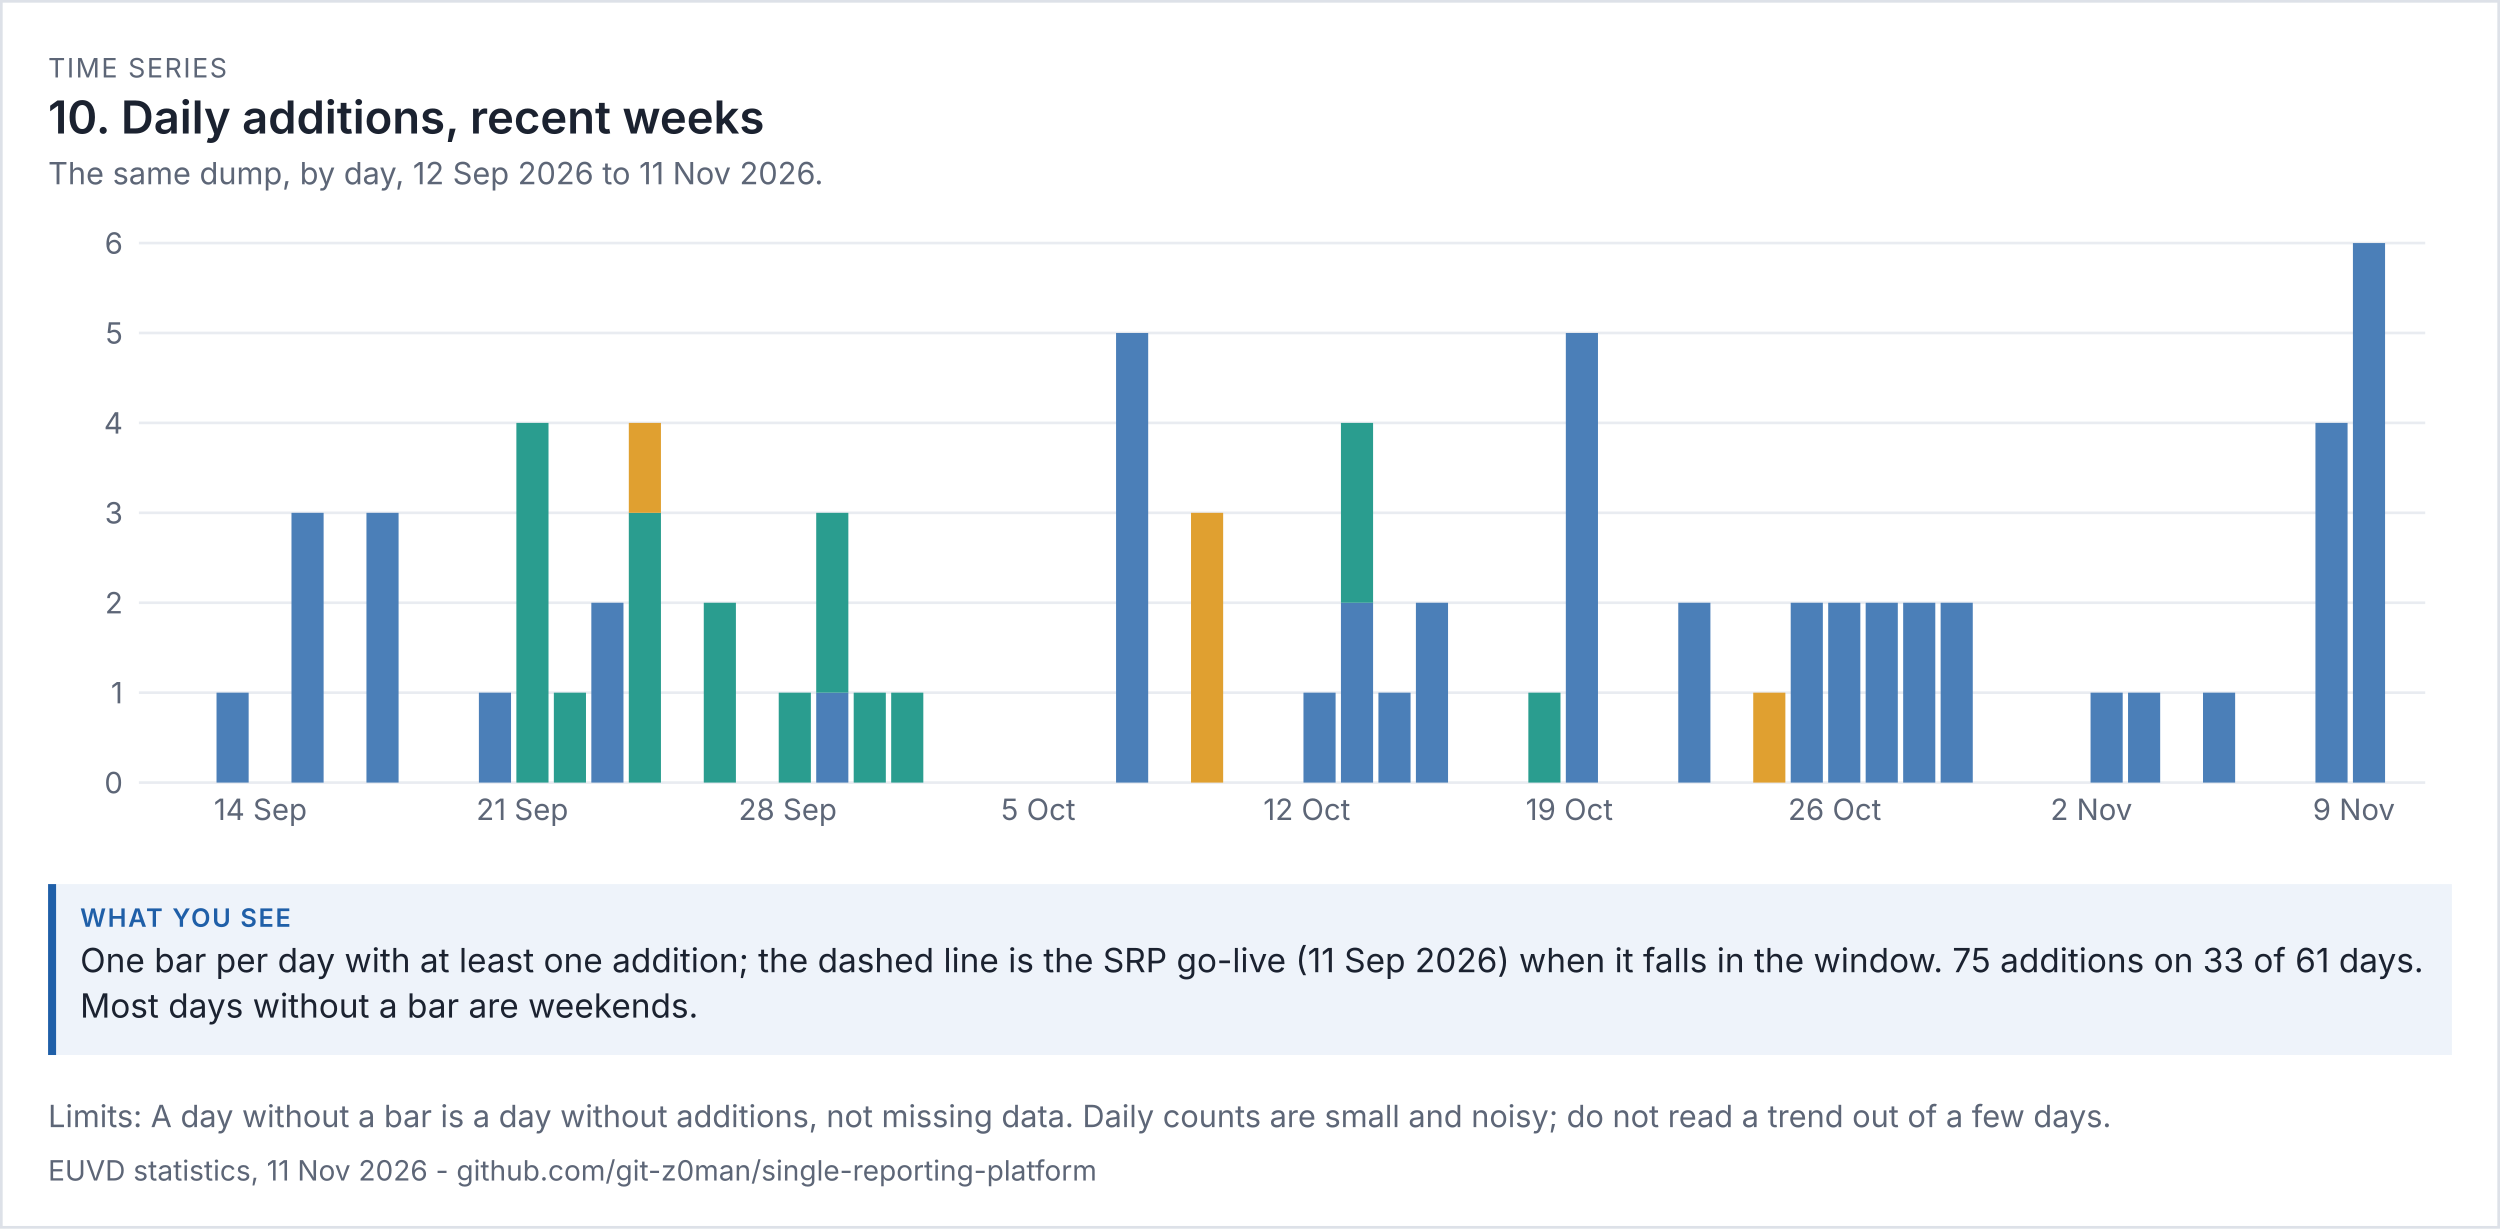
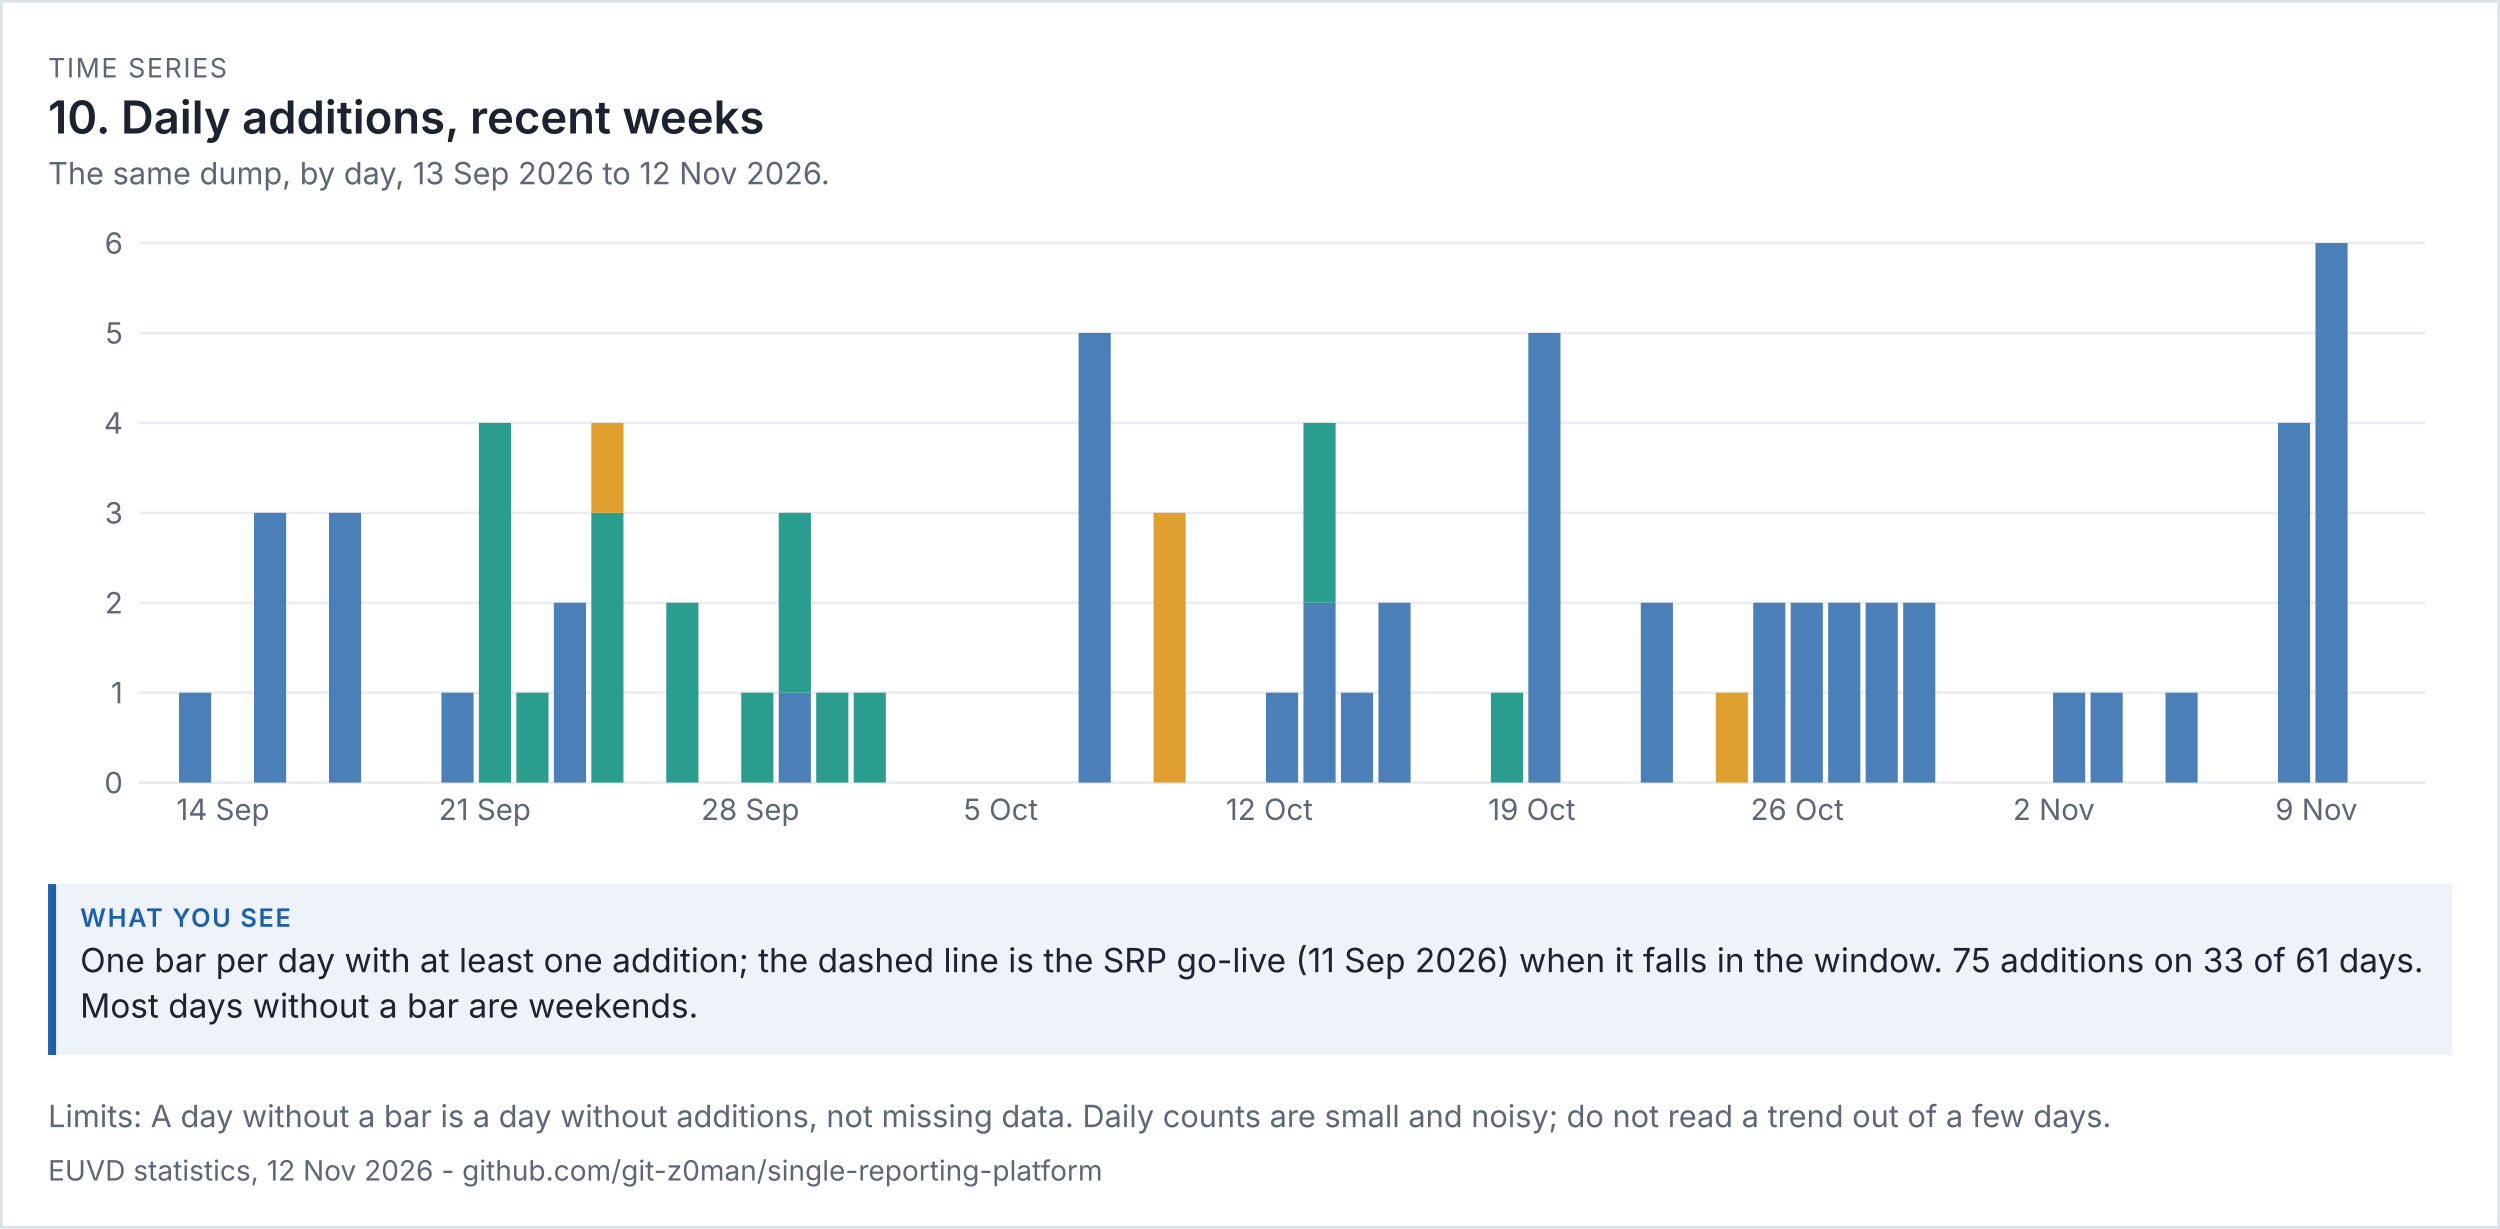
<svg xmlns="http://www.w3.org/2000/svg" viewBox="0 0 936 460" width="936" height="460" font-family="system-ui,-apple-system,'Segoe UI',sans-serif">
  <rect width="100%" height="100%" fill="#ffffff" />
  <rect x="0.5" y="0.5" width="935" height="459" fill="none" stroke="#dde1e8" />
  <text x="18" y="29" font-size="10" letter-spacing="0.6" fill="#5d6677">TIME SERIES</text>
  <text x="18" y="50" font-size="17" fill="#1b2230" font-weight="600">10. Daily additions, recent weeks</text>
-   <text x="18" y="69" font-size="11.5" fill="#5d6677">The same dump, by day, 12 Sep 2026 to 11 Nov 2026.</text>
+   <text x="18" y="69" font-size="11.5" fill="#5d6677">The same dump, by day, 13 Sep 2026 to 12 Nov 2026.</text>
  <g transform="translate(18,79) scale(1)" font-size="11">
    <svg viewBox="0 0 900 240" role="img" width="900" height="240">
      <g>
        <line x1="34" x2="890" y1="214" y2="214" stroke="rgb(233, 236, 241)" />
        <text x="28" y="218" text-anchor="end" fill="rgb(93, 102, 119)">0</text>
        <line x1="34" x2="890" y1="180.333" y2="180.333" stroke="rgb(233, 236, 241)" />
        <text x="28" y="184.333" text-anchor="end" fill="rgb(93, 102, 119)">1</text>
        <line x1="34" x2="890" y1="146.667" y2="146.667" stroke="rgb(233, 236, 241)" />
        <text x="28" y="150.667" text-anchor="end" fill="rgb(93, 102, 119)">2</text>
        <line x1="34" x2="890" y1="113" y2="113" stroke="rgb(233, 236, 241)" />
        <text x="28" y="117" text-anchor="end" fill="rgb(93, 102, 119)">3</text>
        <line x1="34" x2="890" y1="79.333" y2="79.333" stroke="rgb(233, 236, 241)" />
        <text x="28" y="83.333" text-anchor="end" fill="rgb(93, 102, 119)">4</text>
        <line x1="34" x2="890" y1="45.667" y2="45.667" stroke="rgb(233, 236, 241)" />
        <text x="28" y="49.667" text-anchor="end" fill="rgb(93, 102, 119)">5</text>
        <line x1="34" x2="890" y1="12" y2="12" stroke="rgb(233, 236, 241)" />
        <text x="28" y="16" text-anchor="end" fill="rgb(93, 102, 119)">6</text>
-         <rect x="63.066" y="180.333" width="12.033" height="33.667" fill="rgb(75, 127, 184)" />
-         <text x="62.066" y="228" fill="rgb(93, 102, 119)">14 Sep</text>
-         <rect x="91.131" y="113" width="12.033" height="101" fill="rgb(75, 127, 184)" />
-         <rect x="119.197" y="113" width="12.033" height="101" fill="rgb(75, 127, 184)" />
-         <rect x="161.295" y="180.333" width="12.033" height="33.667" fill="rgb(75, 127, 184)" />
-         <text x="160.295" y="228" fill="rgb(93, 102, 119)">21 Sep</text>
-         <rect x="175.328" y="79.333" width="12.033" height="134.667" fill="rgb(42, 157, 143)" />
-         <rect x="189.361" y="180.333" width="12.033" height="33.667" fill="rgb(42, 157, 143)" />
-         <rect x="203.393" y="146.667" width="12.033" height="67.333" fill="rgb(75, 127, 184)" />
-         <rect x="217.426" y="113" width="12.033" height="101" fill="rgb(42, 157, 143)" />
-         <rect x="217.426" y="79.333" width="12.033" height="33.667" fill="rgb(224, 160, 48)" />
-         <rect x="245.492" y="146.667" width="12.033" height="67.333" fill="rgb(42, 157, 143)" />
-         <text x="258.525" y="228" fill="rgb(93, 102, 119)">28 Sep</text>
-         <rect x="273.557" y="180.333" width="12.033" height="33.667" fill="rgb(42, 157, 143)" />
-         <rect x="287.59" y="180.333" width="12.033" height="33.667" fill="rgb(75, 127, 184)" />
-         <rect x="287.59" y="113" width="12.033" height="67.333" fill="rgb(42, 157, 143)" />
+         <rect x="49.033" y="180.333" width="12.033" height="33.667" fill="rgb(75, 127, 184)" />
+         <text x="48.033" y="228" fill="rgb(93, 102, 119)">14 Sep</text>
+         <rect x="77.098" y="113" width="12.033" height="101" fill="rgb(75, 127, 184)" />
+         <rect x="105.164" y="113" width="12.033" height="101" fill="rgb(75, 127, 184)" />
+         <rect x="147.262" y="180.333" width="12.033" height="33.667" fill="rgb(75, 127, 184)" />
+         <text x="146.262" y="228" fill="rgb(93, 102, 119)">21 Sep</text>
+         <rect x="161.295" y="79.333" width="12.033" height="134.667" fill="rgb(42, 157, 143)" />
+         <rect x="175.328" y="180.333" width="12.033" height="33.667" fill="rgb(42, 157, 143)" />
+         <rect x="189.361" y="146.667" width="12.033" height="67.333" fill="rgb(75, 127, 184)" />
+         <rect x="203.393" y="113" width="12.033" height="101" fill="rgb(42, 157, 143)" />
+         <rect x="203.393" y="79.333" width="12.033" height="33.667" fill="rgb(224, 160, 48)" />
+         <rect x="231.459" y="146.667" width="12.033" height="67.333" fill="rgb(42, 157, 143)" />
+         <text x="244.492" y="228" fill="rgb(93, 102, 119)">28 Sep</text>
+         <rect x="259.525" y="180.333" width="12.033" height="33.667" fill="rgb(42, 157, 143)" />
+         <rect x="273.557" y="180.333" width="12.033" height="33.667" fill="rgb(75, 127, 184)" />
+         <rect x="273.557" y="113" width="12.033" height="67.333" fill="rgb(42, 157, 143)" />
+         <rect x="287.59" y="180.333" width="12.033" height="33.667" fill="rgb(42, 157, 143)" />
        <rect x="301.623" y="180.333" width="12.033" height="33.667" fill="rgb(42, 157, 143)" />
-         <rect x="315.656" y="180.333" width="12.033" height="33.667" fill="rgb(42, 157, 143)" />
-         <text x="356.754" y="228" fill="rgb(93, 102, 119)">5 Oct</text>
-         <rect x="399.852" y="45.667" width="12.033" height="168.333" fill="rgb(75, 127, 184)" />
-         <rect x="427.918" y="113" width="12.033" height="101" fill="rgb(224, 160, 48)" />
-         <text x="454.984" y="228" fill="rgb(93, 102, 119)">12 Oct</text>
-         <rect x="470.016" y="180.333" width="12.033" height="33.667" fill="rgb(75, 127, 184)" />
-         <rect x="484.049" y="146.667" width="12.033" height="67.333" fill="rgb(75, 127, 184)" />
-         <rect x="484.049" y="79.333" width="12.033" height="67.333" fill="rgb(42, 157, 143)" />
-         <rect x="498.082" y="180.333" width="12.033" height="33.667" fill="rgb(75, 127, 184)" />
-         <rect x="512.115" y="146.667" width="12.033" height="67.333" fill="rgb(75, 127, 184)" />
-         <rect x="554.213" y="180.333" width="12.033" height="33.667" fill="rgb(42, 157, 143)" />
-         <text x="553.213" y="228" fill="rgb(93, 102, 119)">19 Oct</text>
-         <rect x="568.246" y="45.667" width="12.033" height="168.333" fill="rgb(75, 127, 184)" />
-         <rect x="610.344" y="146.667" width="12.033" height="67.333" fill="rgb(75, 127, 184)" />
-         <rect x="638.41" y="180.333" width="12.033" height="33.667" fill="rgb(224, 160, 48)" />
+         <text x="342.721" y="228" fill="rgb(93, 102, 119)">5 Oct</text>
+         <rect x="385.82" y="45.667" width="12.033" height="168.333" fill="rgb(75, 127, 184)" />
+         <rect x="413.885" y="113" width="12.033" height="101" fill="rgb(224, 160, 48)" />
+         <text x="440.951" y="228" fill="rgb(93, 102, 119)">12 Oct</text>
+         <rect x="455.984" y="180.333" width="12.033" height="33.667" fill="rgb(75, 127, 184)" />
+         <rect x="470.016" y="146.667" width="12.033" height="67.333" fill="rgb(75, 127, 184)" />
+         <rect x="470.016" y="79.333" width="12.033" height="67.333" fill="rgb(42, 157, 143)" />
+         <rect x="484.049" y="180.333" width="12.033" height="33.667" fill="rgb(75, 127, 184)" />
+         <rect x="498.082" y="146.667" width="12.033" height="67.333" fill="rgb(75, 127, 184)" />
+         <rect x="540.18" y="180.333" width="12.033" height="33.667" fill="rgb(42, 157, 143)" />
+         <text x="539.18" y="228" fill="rgb(93, 102, 119)">19 Oct</text>
+         <rect x="554.213" y="45.667" width="12.033" height="168.333" fill="rgb(75, 127, 184)" />
+         <rect x="596.311" y="146.667" width="12.033" height="67.333" fill="rgb(75, 127, 184)" />
+         <rect x="624.377" y="180.333" width="12.033" height="33.667" fill="rgb(224, 160, 48)" />
+         <rect x="638.41" y="146.667" width="12.033" height="67.333" fill="rgb(75, 127, 184)" />
+         <text x="637.41" y="228" fill="rgb(93, 102, 119)">26 Oct</text>
        <rect x="652.443" y="146.667" width="12.033" height="67.333" fill="rgb(75, 127, 184)" />
-         <text x="651.443" y="228" fill="rgb(93, 102, 119)">26 Oct</text>
        <rect x="666.475" y="146.667" width="12.033" height="67.333" fill="rgb(75, 127, 184)" />
        <rect x="680.508" y="146.667" width="12.033" height="67.333" fill="rgb(75, 127, 184)" />
        <rect x="694.541" y="146.667" width="12.033" height="67.333" fill="rgb(75, 127, 184)" />
-         <rect x="708.574" y="146.667" width="12.033" height="67.333" fill="rgb(75, 127, 184)" />
-         <text x="749.672" y="228" fill="rgb(93, 102, 119)">2 Nov</text>
+         <text x="735.639" y="228" fill="rgb(93, 102, 119)">2 Nov</text>
+         <rect x="750.672" y="180.333" width="12.033" height="33.667" fill="rgb(75, 127, 184)" />
        <rect x="764.705" y="180.333" width="12.033" height="33.667" fill="rgb(75, 127, 184)" />
-         <rect x="778.738" y="180.333" width="12.033" height="33.667" fill="rgb(75, 127, 184)" />
-         <rect x="806.803" y="180.333" width="12.033" height="33.667" fill="rgb(75, 127, 184)" />
-         <rect x="848.902" y="79.333" width="12.033" height="134.667" fill="rgb(75, 127, 184)" />
-         <text x="847.902" y="228" fill="rgb(93, 102, 119)">9 Nov</text>
-         <rect x="862.934" y="12" width="12.033" height="202" fill="rgb(75, 127, 184)" />
+         <rect x="792.77" y="180.333" width="12.033" height="33.667" fill="rgb(75, 127, 184)" />
+         <rect x="834.869" y="79.333" width="12.033" height="134.667" fill="rgb(75, 127, 184)" />
+         <text x="833.869" y="228" fill="rgb(93, 102, 119)">9 Nov</text>
+         <rect x="848.902" y="12" width="12.033" height="202" fill="rgb(75, 127, 184)" />
      </g>
    </svg>
  </g>
  <rect x="18" y="331" width="900" height="64" fill="#eef3fa" />
  <rect x="18" y="331" width="3" height="64" fill="#1f5fa8" />
  <text x="30" y="347" font-size="9.5" letter-spacing="0.6" font-weight="600" fill="#1f5fa8">WHAT YOU SEE</text>
  <text x="30" y="364" font-size="12.5" fill="#1b2230">One bar per day with at least one addition; the dashed line is the SRP go-live (11 Sep 2026) when it falls in the window. 75 additions on 33 of 61 days.</text>
  <text x="30" y="381" font-size="12.5" fill="#1b2230">Most days without a bar are weekends.</text>
  <text x="18" y="422" font-size="11.5" fill="#5d6677">Limits: A day without a bar is a day without additions, not missing data. Daily counts are small and noisy; do not read a trend out of a few days.</text>
-   <text x="18" y="442" font-size="10.5" fill="#5d6677">EUVD statistics, 11 Nov 2026 - github.com/git-z0man/single-reporting-platform</text>
+   <text x="18" y="442" font-size="10.5" fill="#5d6677">EUVD statistics, 12 Nov 2026 - github.com/git-z0man/single-reporting-platform</text>
</svg>
